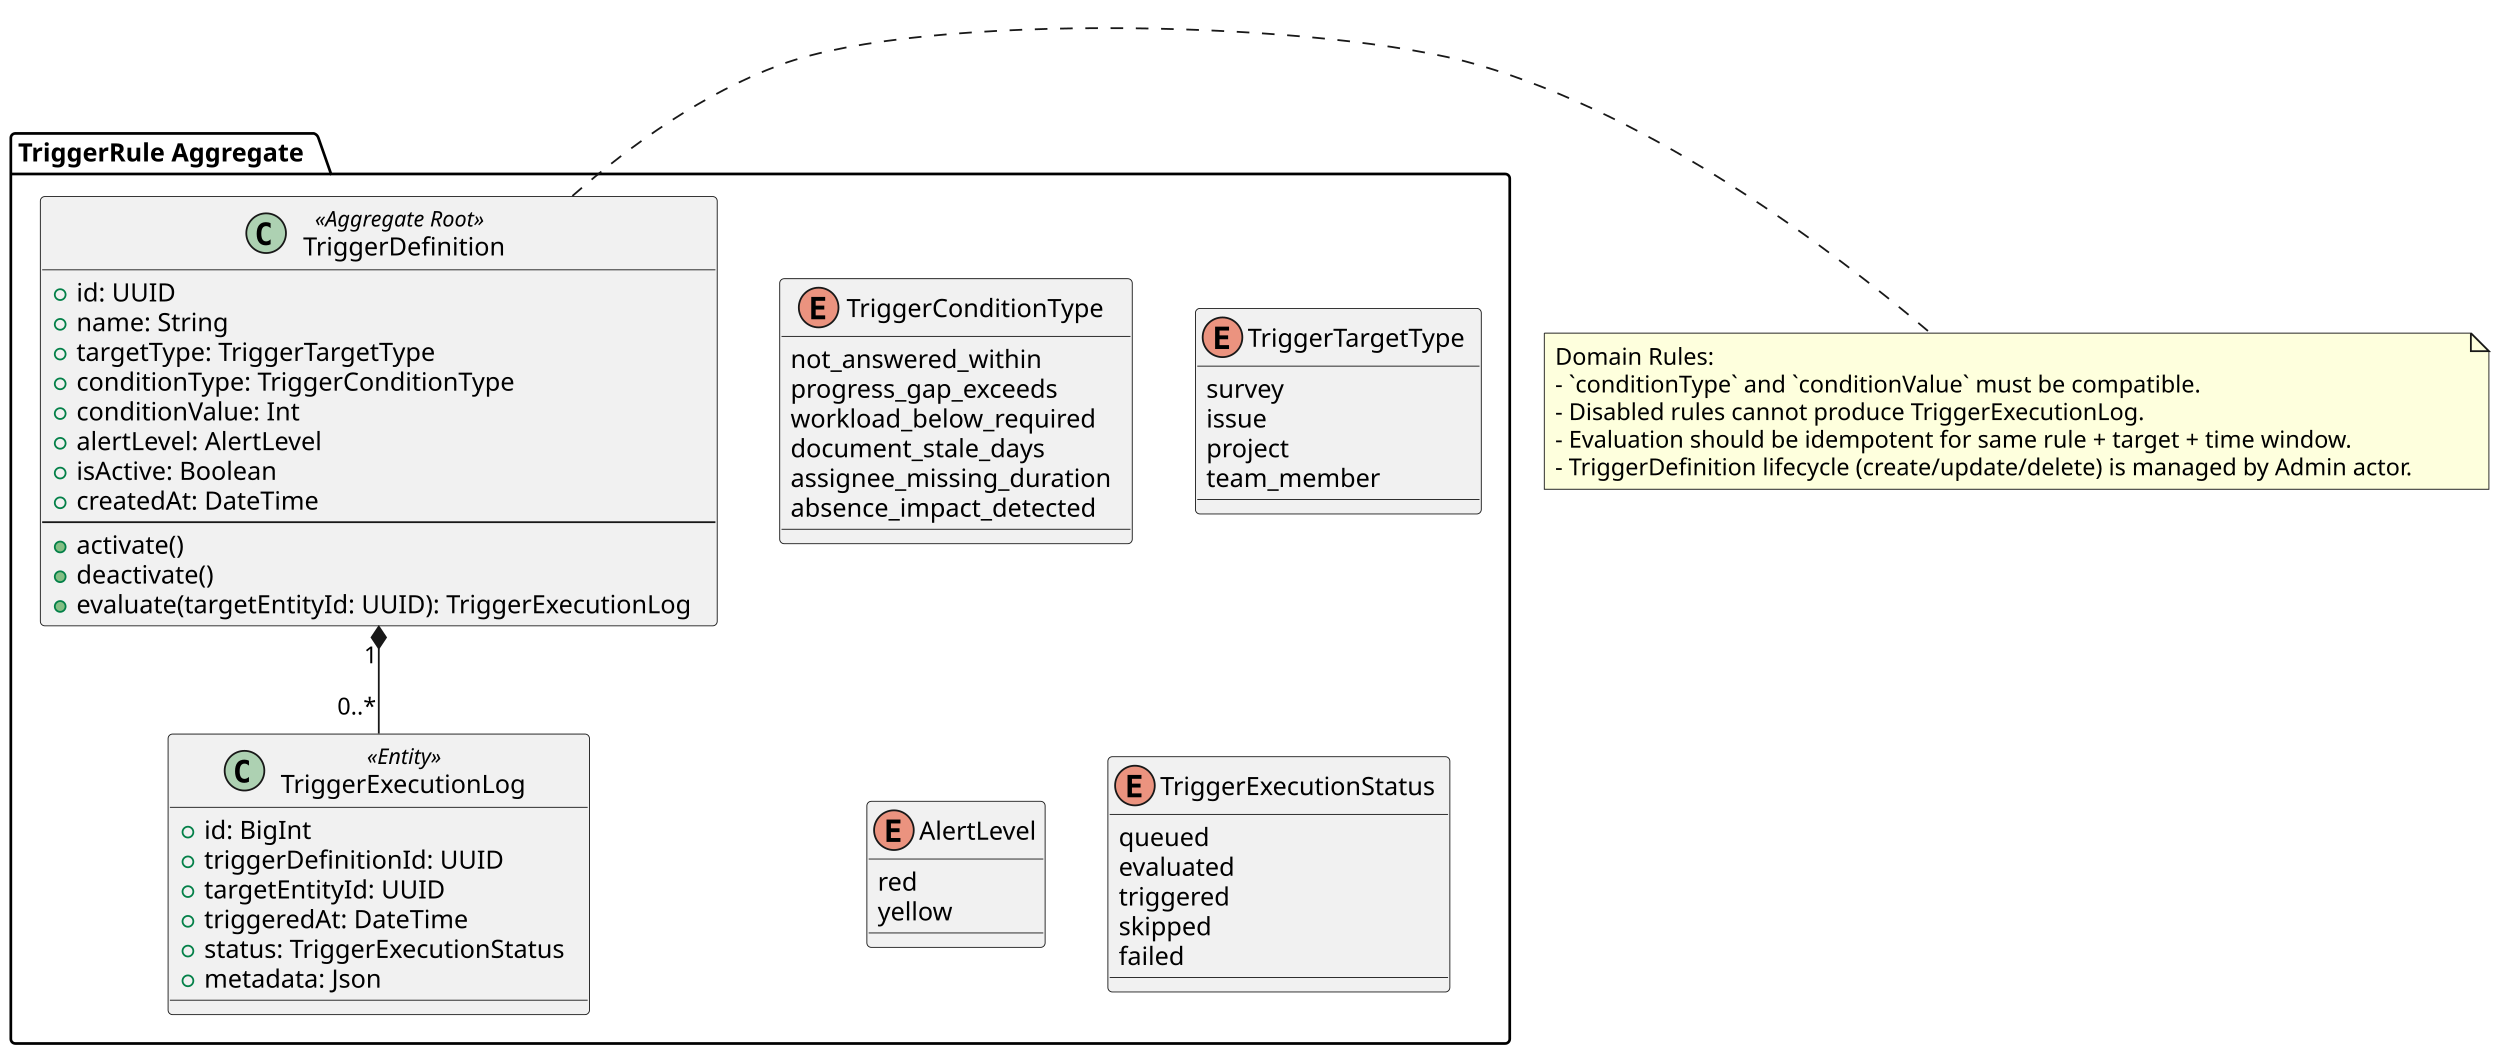
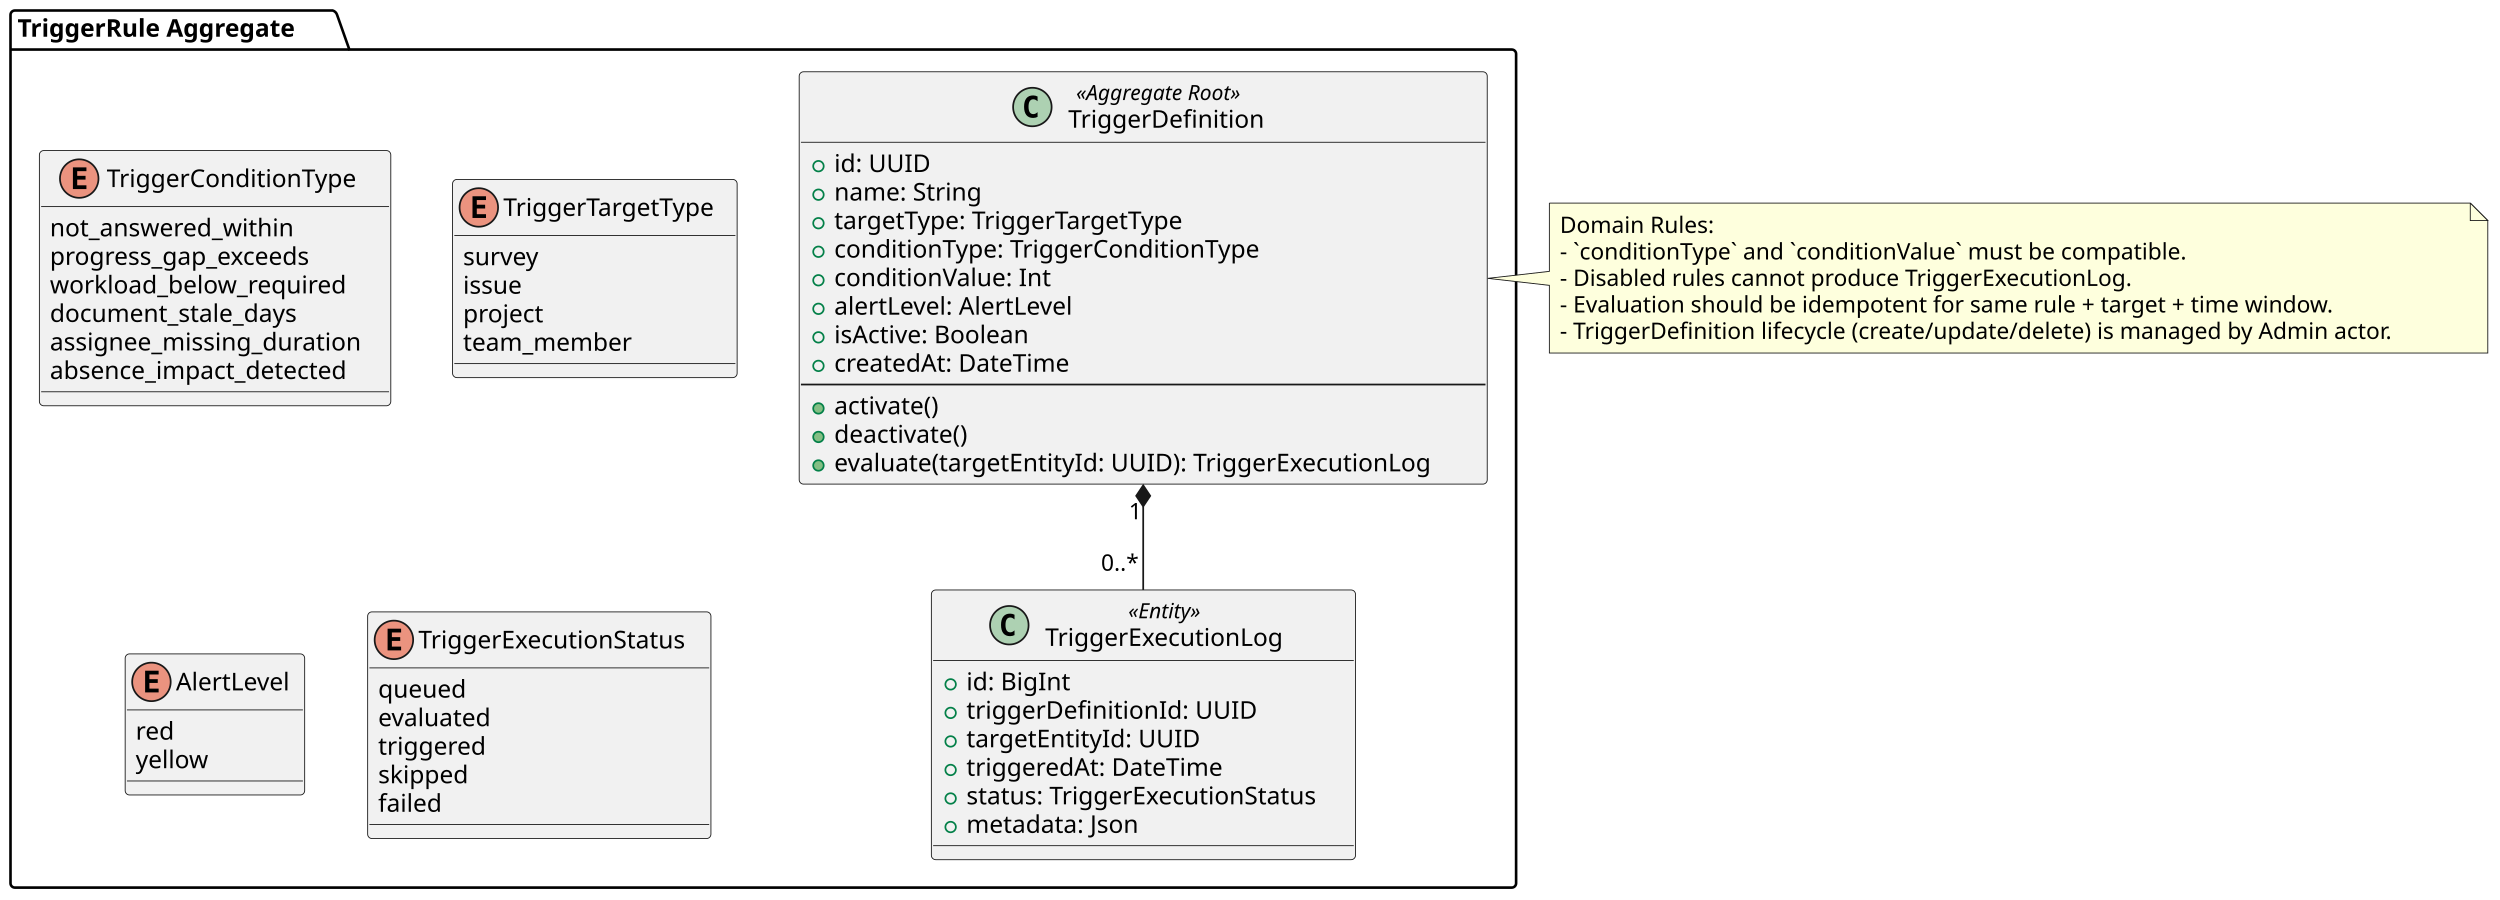
- <svg xmlns="http://www.w3.org/2000/svg" contentStyleType="text/css" data-diagram-type="CLASS" height="585px" preserveAspectRatio="none" style="width:1386px;height:585px;background:#FFFFFF;" version="1.1" viewBox="0 0 1386 585" width="1386px" zoomAndPan="magnify">
+ <svg xmlns="http://www.w3.org/2000/svg" contentStyleType="text/css" data-diagram-type="CLASS" height="514px" preserveAspectRatio="none" style="width:1428px;height:514px;background:#FFFFFF;" version="1.1" viewBox="0 0 1428 514" width="1428px" zoomAndPan="magnify">
  <defs />
  <g>
    <g class="cluster" data-qualified-name="TriggerRule Aggregate" data-source-line="1" id="ent0002">
-       <path d="M8.5,73.97 L174.027,73.97 A3.75,3.75 0 0 1 176.527,76.47 L183.527,96.458 L834.5,96.458 A2.5,2.5 0 0 1 837,98.958 L837,576.01 A2.5,2.5 0 0 1 834.5,578.51 L8.5,578.51 A2.5,2.5 0 0 1 6,576.01 L6,76.47 A2.5,2.5 0 0 1 8.5,73.97" fill="none" style="stroke:#000000;stroke-width:1.5;" />
-       <line style="stroke:#000000;stroke-width:1.5;" x1="6" x2="183.527" y1="96.458" y2="96.458" />
-       <text fill="#000000" font-family="sans-serif" font-size="14" font-weight="bold" lengthAdjust="spacing" textLength="164.527" x="10" y="89.505">TriggerRule Aggregate</text>
+       <path d="M8.5,6 L190.044,6 A3.75,3.75 0 0 1 192.544,8.5 L199.544,28.297 L863.5,28.297 A2.5,2.5 0 0 1 866,30.797 L866,504.5 A2.5,2.5 0 0 1 863.5,507 L8.5,507 A2.5,2.5 0 0 1 6,504.5 L6,8.5 A2.5,2.5 0 0 1 8.5,6" fill="none" style="stroke:#000000;stroke-width:1.5;" />
+       <line style="stroke:#000000;stroke-width:1.5;" x1="6" x2="199.544" y1="28.297" y2="28.297" />
+       <text fill="#000000" font-family="sans-serif" font-size="14" font-weight="bold" lengthAdjust="spacing" textLength="180.544" x="10" y="20.995">TriggerRule Aggregate</text>
    </g>
    <g class="entity" data-qualified-name="TriggerRule Aggregate.TriggerDefinition" data-source-line="3" id="ent0003">
-       <rect fill="#F1F1F1" height="237.992" rx="2.5" ry="2.5" style="stroke:#181818;stroke-width:0.5;" width="375.255" x="22.37" y="108.97" />
-       <ellipse cx="147.546" cy="129.28" fill="#ADD1B2" rx="11" ry="11" style="stroke:#181818;stroke-width:1;" />
-       <path d="M150.019,135.424 Q149.438,135.722 148.799,135.872 Q148.16,136.021 147.454,136.021 Q144.948,136.021 143.628,134.369 Q142.308,132.718 142.308,129.596 Q142.308,126.467 143.628,124.815 Q144.948,123.163 147.454,123.163 Q148.16,123.163 148.808,123.313 Q149.455,123.462 150.019,123.761 L150.019,126.484 Q149.389,125.903 148.795,125.633 Q148.202,125.363 147.571,125.363 Q146.226,125.363 145.541,126.43 Q144.856,127.496 144.856,129.596 Q144.856,131.688 145.541,132.755 Q146.226,133.822 147.571,133.822 Q148.202,133.822 148.795,133.552 Q149.389,133.282 150.019,132.701 Z " fill="#000000" />
-       <text fill="#000000" font-family="sans-serif" font-size="12" font-style="italic" lengthAdjust="spacing" textLength="103.312" x="174.591" y="125.572">«Aggregate Root»</text>
-       <text fill="#000000" font-family="sans-serif" font-size="14" lengthAdjust="spacing" textLength="116.402" x="168.046" y="141.638">TriggerDefinition</text>
-       <line style="stroke:#181818;stroke-width:0.5;" x1="23.37" x2="396.625" y1="149.591" y2="149.591" />
+       <rect fill="#F1F1F1" height="235.531" rx="2.5" ry="2.5" style="stroke:#181818;stroke-width:0.5;" width="393.008" x="456.5" y="41" />
+       <ellipse cx="589.688" cy="61.133" fill="#ADD1B2" rx="11" ry="11" style="stroke:#181818;stroke-width:1;" />
+       <path d="M592.657,66.773 Q592.079,67.07 591.438,67.211 Q590.797,67.367 590.094,67.367 Q587.594,67.367 586.266,65.727 Q584.954,64.07 584.954,60.945 Q584.954,57.82 586.266,56.164 Q587.594,54.508 590.094,54.508 Q590.797,54.508 591.438,54.664 Q592.094,54.82 592.657,55.117 L592.657,57.836 Q592.032,57.258 591.438,56.992 Q590.844,56.711 590.219,56.711 Q588.875,56.711 588.188,57.789 Q587.5,58.852 587.5,60.945 Q587.5,63.039 588.188,64.117 Q588.875,65.18 590.219,65.18 Q590.844,65.18 591.438,64.914 Q592.032,64.633 592.657,64.055 L592.657,66.773 Z " fill="#000000" />
+       <text fill="#000000" font-family="sans-serif" font-size="12" font-style="italic" lengthAdjust="spacing" textLength="109.172" x="614.668" y="57.139">«Aggregate Root»</text>
+       <text fill="#000000" font-family="sans-serif" font-size="14" lengthAdjust="spacing" textLength="118.132" x="610.188" y="72.964">TriggerDefinition</text>
+       <line style="stroke:#181818;stroke-width:0.5;" x1="457.5" x2="848.508" y1="81.266" y2="81.266" />
      <g data-visibility-modifier="PUBLIC_FIELD">
-         <ellipse cx="33.37" cy="163.335" fill="none" rx="3" ry="3" style="stroke:#038048;stroke-width:1;" />
+         <ellipse cx="467.5" cy="94.914" fill="none" rx="3" ry="3" style="stroke:#038048;stroke-width:1;" />
      </g>
-       <text fill="#000000" font-family="sans-serif" font-size="14" lengthAdjust="spacing" textLength="55.638" x="42.37" y="167.126">id: UUID</text>
+       <text fill="#000000" font-family="sans-serif" font-size="14" lengthAdjust="spacing" textLength="57.347" x="476.5" y="98.261">id: UUID</text>
      <g data-visibility-modifier="PUBLIC_FIELD">
-         <ellipse cx="33.37" cy="179.823" fill="none" rx="3" ry="3" style="stroke:#038048;stroke-width:1;" />
+         <ellipse cx="467.5" cy="111.211" fill="none" rx="3" ry="3" style="stroke:#038048;stroke-width:1;" />
      </g>
-       <text fill="#000000" font-family="sans-serif" font-size="14" lengthAdjust="spacing" textLength="86.119" x="42.37" y="183.614">name: String</text>
+       <text fill="#000000" font-family="sans-serif" font-size="14" lengthAdjust="spacing" textLength="90.651" x="476.5" y="114.558">name: String</text>
      <g data-visibility-modifier="PUBLIC_FIELD">
-         <ellipse cx="33.37" cy="196.312" fill="none" rx="3" ry="3" style="stroke:#038048;stroke-width:1;" />
+         <ellipse cx="467.5" cy="127.508" fill="none" rx="3" ry="3" style="stroke:#038048;stroke-width:1;" />
      </g>
-       <text fill="#000000" font-family="sans-serif" font-size="14" lengthAdjust="spacing" textLength="208.571" x="42.37" y="200.103">targetType: TriggerTargetType</text>
+       <text fill="#000000" font-family="sans-serif" font-size="14" lengthAdjust="spacing" textLength="216.87" x="476.5" y="130.855">targetType: TriggerTargetType</text>
      <g data-visibility-modifier="PUBLIC_FIELD">
-         <ellipse cx="33.37" cy="212.8" fill="none" rx="3" ry="3" style="stroke:#038048;stroke-width:1;" />
+         <ellipse cx="467.5" cy="143.805" fill="none" rx="3" ry="3" style="stroke:#038048;stroke-width:1;" />
      </g>
-       <text fill="#000000" font-family="sans-serif" font-size="14" lengthAdjust="spacing" textLength="254.324" x="42.37" y="216.591">conditionType: TriggerConditionType</text>
+       <text fill="#000000" font-family="sans-serif" font-size="14" lengthAdjust="spacing" textLength="259.718" x="476.5" y="147.151">conditionType: TriggerConditionType</text>
      <g data-visibility-modifier="PUBLIC_FIELD">
-         <ellipse cx="33.37" cy="229.288" fill="none" rx="3" ry="3" style="stroke:#038048;stroke-width:1;" />
+         <ellipse cx="467.5" cy="160.102" fill="none" rx="3" ry="3" style="stroke:#038048;stroke-width:1;" />
      </g>
-       <text fill="#000000" font-family="sans-serif" font-size="14" lengthAdjust="spacing" textLength="128.126" x="42.37" y="233.079">conditionValue: Int</text>
+       <text fill="#000000" font-family="sans-serif" font-size="14" lengthAdjust="spacing" textLength="131.92" x="476.5" y="163.448">conditionValue: Int</text>
      <g data-visibility-modifier="PUBLIC_FIELD">
-         <ellipse cx="33.37" cy="245.777" fill="none" rx="3" ry="3" style="stroke:#038048;stroke-width:1;" />
+         <ellipse cx="467.5" cy="176.398" fill="none" rx="3" ry="3" style="stroke:#038048;stroke-width:1;" />
      </g>
-       <text fill="#000000" font-family="sans-serif" font-size="14" lengthAdjust="spacing" textLength="140.588" x="42.37" y="249.568">alertLevel: AlertLevel</text>
+       <text fill="#000000" font-family="sans-serif" font-size="14" lengthAdjust="spacing" textLength="149.222" x="476.5" y="179.745">alertLevel: AlertLevel</text>
      <g data-visibility-modifier="PUBLIC_FIELD">
-         <ellipse cx="33.37" cy="262.265" fill="none" rx="3" ry="3" style="stroke:#038048;stroke-width:1;" />
+         <ellipse cx="467.5" cy="192.695" fill="none" rx="3" ry="3" style="stroke:#038048;stroke-width:1;" />
      </g>
-       <text fill="#000000" font-family="sans-serif" font-size="14" lengthAdjust="spacing" textLength="114.721" x="42.37" y="266.056">isActive: Boolean</text>
+       <text fill="#000000" font-family="sans-serif" font-size="14" lengthAdjust="spacing" textLength="120.593" x="476.5" y="196.042">isActive: Boolean</text>
      <g data-visibility-modifier="PUBLIC_FIELD">
-         <ellipse cx="33.37" cy="278.753" fill="none" rx="3" ry="3" style="stroke:#038048;stroke-width:1;" />
+         <ellipse cx="467.5" cy="208.992" fill="none" rx="3" ry="3" style="stroke:#038048;stroke-width:1;" />
      </g>
-       <text fill="#000000" font-family="sans-serif" font-size="14" lengthAdjust="spacing" textLength="139.057" x="42.37" y="282.544">createdAt: DateTime</text>
-       <line style="stroke:#181818;stroke-width:1;" x1="23.37" x2="396.625" y1="289.497" y2="289.497" />
+       <text fill="#000000" font-family="sans-serif" font-size="14" lengthAdjust="spacing" textLength="146.023" x="476.5" y="212.339">createdAt: DateTime</text>
+       <line style="stroke:#181818;stroke-width:1;" x1="457.5" x2="848.508" y1="219.641" y2="219.641" />
      <g data-visibility-modifier="PUBLIC_METHOD">
-         <ellipse cx="33.37" cy="303.241" fill="#84BE84" rx="3" ry="3" style="stroke:#038048;stroke-width:1;" />
+         <ellipse cx="467.5" cy="233.289" fill="#84BE84" rx="3" ry="3" style="stroke:#038048;stroke-width:1;" />
      </g>
-       <text fill="#000000" font-family="sans-serif" font-size="14" lengthAdjust="spacing" textLength="61.305" x="42.37" y="307.033">activate()</text>
+       <text fill="#000000" font-family="sans-serif" font-size="14" lengthAdjust="spacing" textLength="67.546" x="476.5" y="236.636">activate()</text>
      <g data-visibility-modifier="PUBLIC_METHOD">
-         <ellipse cx="33.37" cy="319.73" fill="#84BE84" rx="3" ry="3" style="stroke:#038048;stroke-width:1;" />
+         <ellipse cx="467.5" cy="249.586" fill="#84BE84" rx="3" ry="3" style="stroke:#038048;stroke-width:1;" />
      </g>
-       <text fill="#000000" font-family="sans-serif" font-size="14" lengthAdjust="spacing" textLength="77.916" x="42.37" y="323.521">deactivate()</text>
+       <text fill="#000000" font-family="sans-serif" font-size="14" lengthAdjust="spacing" textLength="85.046" x="476.5" y="252.933">deactivate()</text>
      <g data-visibility-modifier="PUBLIC_METHOD">
-         <ellipse cx="33.37" cy="336.218" fill="#84BE84" rx="3" ry="3" style="stroke:#038048;stroke-width:1;" />
+         <ellipse cx="467.5" cy="265.883" fill="#84BE84" rx="3" ry="3" style="stroke:#038048;stroke-width:1;" />
      </g>
-       <text fill="#000000" font-family="sans-serif" font-size="14" lengthAdjust="spacing" textLength="349.255" x="42.37" y="340.009">evaluate(targetEntityId: UUID): TriggerExecutionLog</text>
+       <text fill="#000000" font-family="sans-serif" font-size="14" lengthAdjust="spacing" textLength="367.008" x="476.5" y="269.229">evaluate(targetEntityId: UUID): TriggerExecutionLog</text>
    </g>
    <g class="entity" data-qualified-name="TriggerRule Aggregate.TriggerConditionType" data-source-line="18" id="ent0004">
-       <rect fill="#F1F1F1" height="146.93" rx="2.5" ry="2.5" style="stroke:#181818;stroke-width:0.5;" width="195.456" x="432.27" y="154.5" />
-       <ellipse cx="453.866" cy="170.5" fill="#EB937F" rx="11" ry="11" style="stroke:#181818;stroke-width:1;" />
-       <path d="M457.48,177 L449.761,177 L449.761,164.607 L457.48,164.607 L457.48,166.765 L452.209,166.765 L452.209,169.438 L456.982,169.438 L456.982,171.596 L452.209,171.596 L452.209,174.842 L457.48,174.842 Z " fill="#000000" />
-       <text fill="#000000" font-family="sans-serif" font-size="14" lengthAdjust="spacing" textLength="148.798" x="469.332" y="175.791">TriggerConditionType</text>
-       <line style="stroke:#181818;stroke-width:0.5;" x1="433.27" x2="626.726" y1="186.5" y2="186.5" />
-       <text fill="#000000" font-family="sans-serif" font-size="14" lengthAdjust="spacing" textLength="142.502" x="438.27" y="204.035">not_answered_within</text>
-       <text fill="#000000" font-family="sans-serif" font-size="14" lengthAdjust="spacing" textLength="154.048" x="438.27" y="220.523">progress_gap_exceeds</text>
-       <text fill="#000000" font-family="sans-serif" font-size="14" lengthAdjust="spacing" textLength="173.947" x="438.27" y="237.012">workload_below_required</text>
-       <text fill="#000000" font-family="sans-serif" font-size="14" lengthAdjust="spacing" textLength="145.011" x="438.27" y="253.5">document_stale_days</text>
-       <text fill="#000000" font-family="sans-serif" font-size="14" lengthAdjust="spacing" textLength="183.456" x="438.27" y="269.988">assignee_missing_duration</text>
-       <text fill="#000000" font-family="sans-serif" font-size="14" lengthAdjust="spacing" textLength="173.872" x="438.27" y="286.477">absence_impact_detected</text>
-       <line style="stroke:#181818;stroke-width:0.5;" x1="433.27" x2="626.726" y1="293.43" y2="293.43" />
+       <rect fill="#F1F1F1" height="145.781" rx="2.5" ry="2.5" style="stroke:#181818;stroke-width:0.5;" width="200.72" x="22.5" y="86" />
+       <ellipse cx="45.256" cy="102" fill="#EB937F" rx="11" ry="11" style="stroke:#181818;stroke-width:1;" />
+       <path d="M49.365,108 L41.647,108 L41.647,95.609 L49.365,95.609 L49.365,97.766 L44.1,97.766 L44.1,100.438 L48.865,100.438 L48.865,102.594 L44.1,102.594 L44.1,105.844 L49.365,105.844 L49.365,108 Z " fill="#000000" />
+       <text fill="#000000" font-family="sans-serif" font-size="14" lengthAdjust="spacing" textLength="151.484" x="60.979" y="106.847">TriggerConditionType</text>
+       <line style="stroke:#181818;stroke-width:0.5;" x1="23.5" x2="222.22" y1="118" y2="118" />
+       <text fill="#000000" font-family="sans-serif" font-size="14" lengthAdjust="spacing" textLength="147.458" x="28.5" y="134.995">not_answered_within</text>
+       <text fill="#000000" font-family="sans-serif" font-size="14" lengthAdjust="spacing" textLength="159.407" x="28.5" y="151.292">progress_gap_exceeds</text>
+       <text fill="#000000" font-family="sans-serif" font-size="14" lengthAdjust="spacing" textLength="178.48" x="28.5" y="167.589">workload_below_required</text>
+       <text fill="#000000" font-family="sans-serif" font-size="14" lengthAdjust="spacing" textLength="151.546" x="28.5" y="183.886">document_stale_days</text>
+       <text fill="#000000" font-family="sans-serif" font-size="14" lengthAdjust="spacing" textLength="188.72" x="28.5" y="200.183">assignee_missing_duration</text>
+       <text fill="#000000" font-family="sans-serif" font-size="14" lengthAdjust="spacing" textLength="183.025" x="28.5" y="216.48">absence_impact_detected</text>
+       <line style="stroke:#181818;stroke-width:0.5;" x1="23.5" x2="222.22" y1="223.781" y2="223.781" />
    </g>
    <g class="entity" data-qualified-name="TriggerRule Aggregate.TriggerTargetType" data-source-line="27" id="ent0005">
-       <rect fill="#F1F1F1" height="113.953" rx="2.5" ry="2.5" style="stroke:#181818;stroke-width:0.5;" width="158.472" x="662.76" y="170.99" />
-       <ellipse cx="677.76" cy="186.99" fill="#EB937F" rx="11" ry="11" style="stroke:#181818;stroke-width:1;" />
-       <path d="M681.374,193.49 L673.654,193.49 L673.654,181.097 L681.374,181.097 L681.374,183.255 L676.103,183.255 L676.103,185.928 L680.876,185.928 L680.876,188.086 L676.103,188.086 L676.103,191.332 L681.374,191.332 Z " fill="#000000" />
-       <text fill="#000000" font-family="sans-serif" font-size="14" lengthAdjust="spacing" textLength="126.472" x="691.76" y="192.281">TriggerTargetType</text>
-       <line style="stroke:#181818;stroke-width:0.5;" x1="663.76" x2="820.232" y1="202.99" y2="202.99" />
-       <text fill="#000000" font-family="sans-serif" font-size="14" lengthAdjust="spacing" textLength="43.914" x="668.76" y="220.525">survey</text>
-       <text fill="#000000" font-family="sans-serif" font-size="14" lengthAdjust="spacing" textLength="34.809" x="668.76" y="237.013">issue</text>
-       <text fill="#000000" font-family="sans-serif" font-size="14" lengthAdjust="spacing" textLength="47.605" x="668.76" y="253.502">project</text>
-       <text fill="#000000" font-family="sans-serif" font-size="14" lengthAdjust="spacing" textLength="97.118" x="668.76" y="269.99">team_member</text>
-       <line style="stroke:#181818;stroke-width:0.5;" x1="663.76" x2="820.232" y1="276.943" y2="276.943" />
+       <rect fill="#F1F1F1" height="113.188" rx="2.5" ry="2.5" style="stroke:#181818;stroke-width:0.5;" width="162.553" x="258.5" y="102.5" />
+       <ellipse cx="273.5" cy="118.5" fill="#EB937F" rx="11" ry="11" style="stroke:#181818;stroke-width:1;" />
+       <path d="M277.609,124.5 L269.891,124.5 L269.891,112.109 L277.609,112.109 L277.609,114.266 L272.344,114.266 L272.344,116.938 L277.109,116.938 L277.109,119.094 L272.344,119.094 L272.344,122.344 L277.609,122.344 L277.609,124.5 Z " fill="#000000" />
+       <text fill="#000000" font-family="sans-serif" font-size="14" lengthAdjust="spacing" textLength="130.553" x="287.5" y="123.347">TriggerTargetType</text>
+       <line style="stroke:#181818;stroke-width:0.5;" x1="259.5" x2="420.053" y1="134.5" y2="134.5" />
+       <text fill="#000000" font-family="sans-serif" font-size="14" lengthAdjust="spacing" textLength="47.106" x="264.5" y="151.495">survey</text>
+       <text fill="#000000" font-family="sans-serif" font-size="14" lengthAdjust="spacing" textLength="35.964" x="264.5" y="167.792">issue</text>
+       <text fill="#000000" font-family="sans-serif" font-size="14" lengthAdjust="spacing" textLength="48.898" x="264.5" y="184.089">project</text>
+       <text fill="#000000" font-family="sans-serif" font-size="14" lengthAdjust="spacing" textLength="102.464" x="264.5" y="200.386">team_member</text>
+       <line style="stroke:#181818;stroke-width:0.5;" x1="259.5" x2="420.053" y1="207.688" y2="207.688" />
    </g>
    <g class="entity" data-qualified-name="TriggerRule Aggregate.AlertLevel" data-source-line="34" id="ent0006">
-       <rect fill="#F1F1F1" height="80.977" rx="2.5" ry="2.5" style="stroke:#181818;stroke-width:0.5;" width="98.828" x="480.59" y="444.25" />
-       <ellipse cx="495.59" cy="460.25" fill="#EB937F" rx="11" ry="11" style="stroke:#181818;stroke-width:1;" />
-       <path d="M499.204,466.75 L491.485,466.75 L491.485,454.357 L499.204,454.357 L499.204,456.515 L493.933,456.515 L493.933,459.188 L498.706,459.188 L498.706,461.346 L493.933,461.346 L493.933,464.592 L499.204,464.592 Z " fill="#000000" />
-       <text fill="#000000" font-family="sans-serif" font-size="14" lengthAdjust="spacing" textLength="66.828" x="509.59" y="465.541">AlertLevel</text>
-       <line style="stroke:#181818;stroke-width:0.5;" x1="481.59" x2="578.418" y1="476.25" y2="476.25" />
-       <text fill="#000000" font-family="sans-serif" font-size="14" lengthAdjust="spacing" textLength="22.34" x="486.59" y="493.785">red</text>
-       <text fill="#000000" font-family="sans-serif" font-size="14" lengthAdjust="spacing" textLength="42.595" x="486.59" y="510.273">yellow</text>
-       <line style="stroke:#181818;stroke-width:0.5;" x1="481.59" x2="578.418" y1="517.227" y2="517.227" />
+       <rect fill="#F1F1F1" height="80.594" rx="2.5" ry="2.5" style="stroke:#181818;stroke-width:0.5;" width="102.526" x="71.5" y="373.5" />
+       <ellipse cx="86.5" cy="389.5" fill="#EB937F" rx="11" ry="11" style="stroke:#181818;stroke-width:1;" />
+       <path d="M90.609,395.5 L82.891,395.5 L82.891,383.109 L90.609,383.109 L90.609,385.266 L85.344,385.266 L85.344,387.938 L90.109,387.938 L90.109,390.094 L85.344,390.094 L85.344,393.344 L90.609,393.344 L90.609,395.5 Z " fill="#000000" />
+       <text fill="#000000" font-family="sans-serif" font-size="14" lengthAdjust="spacing" textLength="70.526" x="100.5" y="394.347">AlertLevel</text>
+       <line style="stroke:#181818;stroke-width:0.5;" x1="72.5" x2="173.026" y1="405.5" y2="405.5" />
+       <text fill="#000000" font-family="sans-serif" font-size="14" lengthAdjust="spacing" textLength="23.256" x="77.5" y="422.495">red</text>
+       <text fill="#000000" font-family="sans-serif" font-size="14" lengthAdjust="spacing" textLength="44.693" x="77.5" y="438.792">yellow</text>
+       <line style="stroke:#181818;stroke-width:0.5;" x1="72.5" x2="173.026" y1="446.094" y2="446.094" />
    </g>
    <g class="entity" data-qualified-name="TriggerRule Aggregate.TriggerExecutionLog" data-source-line="39" id="ent0007">
-       <rect fill="#F1F1F1" height="155.551" rx="2.5" ry="2.5" style="stroke:#181818;stroke-width:0.5;" width="233.614" x="93.19" y="406.96" />
-       <ellipse cx="135.55" cy="427.271" fill="#ADD1B2" rx="11" ry="11" style="stroke:#181818;stroke-width:1;" />
-       <path d="M138.024,433.414 Q137.442,433.712 136.803,433.862 Q136.164,434.011 135.459,434.011 Q132.952,434.011 131.632,432.359 Q130.312,430.708 130.312,427.587 Q130.312,424.457 131.632,422.805 Q132.952,421.153 135.459,421.153 Q136.164,421.153 136.812,421.303 Q137.459,421.452 138.024,421.751 L138.024,424.474 Q137.393,423.893 136.799,423.623 Q136.206,423.353 135.575,423.353 Q134.23,423.353 133.545,424.42 Q132.86,425.486 132.86,427.587 Q132.86,429.678 133.545,430.745 Q134.23,431.812 135.575,431.812 Q136.206,431.812 136.799,431.542 Q137.393,431.272 138.024,430.691 Z " fill="#000000" />
-       <text fill="#000000" font-family="sans-serif" font-size="12" font-style="italic" lengthAdjust="spacing" textLength="45.24" x="203.417" y="423.562">«Entity»</text>
-       <text fill="#000000" font-family="sans-serif" font-size="14" lengthAdjust="spacing" textLength="140.814" x="155.63" y="439.628">TriggerExecutionLog</text>
-       <line style="stroke:#181818;stroke-width:0.5;" x1="94.19" x2="325.804" y1="447.581" y2="447.581" />
+       <rect fill="#F1F1F1" height="154.047" rx="2.5" ry="2.5" style="stroke:#181818;stroke-width:0.5;" width="242.269" x="532" y="337" />
+       <ellipse cx="576.523" cy="357.133" fill="#ADD1B2" rx="11" ry="11" style="stroke:#181818;stroke-width:1;" />
+       <path d="M579.491,362.773 Q578.913,363.07 578.273,363.211 Q577.632,363.367 576.929,363.367 Q574.429,363.367 573.101,361.727 Q571.788,360.07 571.788,356.945 Q571.788,353.82 573.101,352.164 Q574.429,350.508 576.929,350.508 Q577.632,350.508 578.273,350.664 Q578.929,350.82 579.491,351.117 L579.491,353.836 Q578.866,353.258 578.273,352.992 Q577.679,352.711 577.054,352.711 Q575.71,352.711 575.023,353.789 Q574.335,354.852 574.335,356.945 Q574.335,359.039 575.023,360.117 Q575.71,361.18 577.054,361.18 Q577.679,361.18 578.273,360.914 Q578.866,360.633 579.491,360.055 L579.491,362.773 Z " fill="#000000" />
+       <text fill="#000000" font-family="sans-serif" font-size="12" font-style="italic" lengthAdjust="spacing" textLength="49.846" x="644.461" y="353.139">«Entity»</text>
+       <text fill="#000000" font-family="sans-serif" font-size="14" lengthAdjust="spacing" textLength="144.724" x="597.023" y="368.964">TriggerExecutionLog</text>
+       <line style="stroke:#181818;stroke-width:0.5;" x1="533" x2="773.269" y1="377.266" y2="377.266" />
      <g data-visibility-modifier="PUBLIC_FIELD">
-         <ellipse cx="104.19" cy="461.325" fill="none" rx="3" ry="3" style="stroke:#038048;stroke-width:1;" />
+         <ellipse cx="543" cy="390.914" fill="none" rx="3" ry="3" style="stroke:#038048;stroke-width:1;" />
      </g>
-       <text fill="#000000" font-family="sans-serif" font-size="14" lengthAdjust="spacing" textLength="60.505" x="113.19" y="465.116">id: BigInt</text>
+       <text fill="#000000" font-family="sans-serif" font-size="14" lengthAdjust="spacing" textLength="62.815" x="552" y="394.261">id: BigInt</text>
      <g data-visibility-modifier="PUBLIC_FIELD">
-         <ellipse cx="104.19" cy="477.813" fill="none" rx="3" ry="3" style="stroke:#038048;stroke-width:1;" />
+         <ellipse cx="543" cy="407.211" fill="none" rx="3" ry="3" style="stroke:#038048;stroke-width:1;" />
      </g>
-       <text fill="#000000" font-family="sans-serif" font-size="14" lengthAdjust="spacing" textLength="168.41" x="113.19" y="481.604">triggerDefinitionId: UUID</text>
+       <text fill="#000000" font-family="sans-serif" font-size="14" lengthAdjust="spacing" textLength="172.655" x="552" y="410.558">triggerDefinitionId: UUID</text>
      <g data-visibility-modifier="PUBLIC_FIELD">
-         <ellipse cx="104.19" cy="494.302" fill="none" rx="3" ry="3" style="stroke:#038048;stroke-width:1;" />
+         <ellipse cx="543" cy="423.508" fill="none" rx="3" ry="3" style="stroke:#038048;stroke-width:1;" />
      </g>
-       <text fill="#000000" font-family="sans-serif" font-size="14" lengthAdjust="spacing" textLength="134.196" x="113.19" y="498.093">targetEntityId: UUID</text>
+       <text fill="#000000" font-family="sans-serif" font-size="14" lengthAdjust="spacing" textLength="141.272" x="552" y="426.854">targetEntityId: UUID</text>
      <g data-visibility-modifier="PUBLIC_FIELD">
-         <ellipse cx="104.19" cy="510.79" fill="none" rx="3" ry="3" style="stroke:#038048;stroke-width:1;" />
+         <ellipse cx="543" cy="439.805" fill="none" rx="3" ry="3" style="stroke:#038048;stroke-width:1;" />
      </g>
-       <text fill="#000000" font-family="sans-serif" font-size="14" lengthAdjust="spacing" textLength="151.389" x="113.19" y="514.581">triggeredAt: DateTime</text>
+       <text fill="#000000" font-family="sans-serif" font-size="14" lengthAdjust="spacing" textLength="157.165" x="552" y="443.151">triggeredAt: DateTime</text>
      <g data-visibility-modifier="PUBLIC_FIELD">
-         <ellipse cx="104.19" cy="527.278" fill="none" rx="3" ry="3" style="stroke:#038048;stroke-width:1;" />
+         <ellipse cx="543" cy="456.102" fill="none" rx="3" ry="3" style="stroke:#038048;stroke-width:1;" />
      </g>
-       <text fill="#000000" font-family="sans-serif" font-size="14" lengthAdjust="spacing" textLength="207.614" x="113.19" y="531.069">status: TriggerExecutionStatus</text>
+       <text fill="#000000" font-family="sans-serif" font-size="14" lengthAdjust="spacing" textLength="216.269" x="552" y="459.448">status: TriggerExecutionStatus</text>
      <g data-visibility-modifier="PUBLIC_FIELD">
-         <ellipse cx="104.19" cy="543.767" fill="none" rx="3" ry="3" style="stroke:#038048;stroke-width:1;" />
+         <ellipse cx="543" cy="472.398" fill="none" rx="3" ry="3" style="stroke:#038048;stroke-width:1;" />
      </g>
-       <text fill="#000000" font-family="sans-serif" font-size="14" lengthAdjust="spacing" textLength="100.987" x="113.19" y="547.558">metadata: Json</text>
-       <line style="stroke:#181818;stroke-width:0.5;" x1="94.19" x2="325.804" y1="554.511" y2="554.511" />
+       <text fill="#000000" font-family="sans-serif" font-size="14" lengthAdjust="spacing" textLength="105.882" x="552" y="475.745">metadata: Json</text>
+       <line style="stroke:#181818;stroke-width:0.5;" x1="533" x2="773.269" y1="483.047" y2="483.047" />
    </g>
    <g class="entity" data-qualified-name="TriggerRule Aggregate.TriggerExecutionStatus" data-source-line="48" id="ent0008">
-       <rect fill="#F1F1F1" height="130.441" rx="2.5" ry="2.5" style="stroke:#181818;stroke-width:0.5;" width="189.589" x="614.21" y="419.51" />
-       <ellipse cx="629.21" cy="435.51" fill="#EB937F" rx="11" ry="11" style="stroke:#181818;stroke-width:1;" />
-       <path d="M632.824,442.01 L625.105,442.01 L625.105,429.617 L632.824,429.617 L632.824,431.775 L627.553,431.775 L627.553,434.448 L632.326,434.448 L632.326,436.606 L627.553,436.606 L627.553,439.852 L632.824,439.852 Z " fill="#000000" />
-       <text fill="#000000" font-family="sans-serif" font-size="14" lengthAdjust="spacing" textLength="157.589" x="643.21" y="440.801">TriggerExecutionStatus</text>
-       <line style="stroke:#181818;stroke-width:0.5;" x1="615.21" x2="802.799" y1="451.51" y2="451.51" />
-       <text fill="#000000" font-family="sans-serif" font-size="14" lengthAdjust="spacing" textLength="50.6" x="620.21" y="469.045">queued</text>
-       <text fill="#000000" font-family="sans-serif" font-size="14" lengthAdjust="spacing" textLength="65.092" x="620.21" y="485.533">evaluated</text>
-       <text fill="#000000" font-family="sans-serif" font-size="14" lengthAdjust="spacing" textLength="62.61" x="620.21" y="502.022">triggered</text>
-       <text fill="#000000" font-family="sans-serif" font-size="14" lengthAdjust="spacing" textLength="53.601" x="620.21" y="518.51">skipped</text>
-       <text fill="#000000" font-family="sans-serif" font-size="14" lengthAdjust="spacing" textLength="37.584" x="620.21" y="534.998">failed</text>
-       <line style="stroke:#181818;stroke-width:0.5;" x1="615.21" x2="802.799" y1="541.951" y2="541.951" />
+       <rect fill="#F1F1F1" height="129.484" rx="2.5" ry="2.5" style="stroke:#181818;stroke-width:0.5;" width="196.083" x="210" y="349.5" />
+       <ellipse cx="225" cy="365.5" fill="#EB937F" rx="11" ry="11" style="stroke:#181818;stroke-width:1;" />
+       <path d="M229.109,371.5 L221.391,371.5 L221.391,359.109 L229.109,359.109 L229.109,361.266 L223.844,361.266 L223.844,363.938 L228.609,363.938 L228.609,366.094 L223.844,366.094 L223.844,369.344 L229.109,369.344 L229.109,371.5 Z " fill="#000000" />
+       <text fill="#000000" font-family="sans-serif" font-size="14" lengthAdjust="spacing" textLength="164.083" x="239" y="370.347">TriggerExecutionStatus</text>
+       <line style="stroke:#181818;stroke-width:0.5;" x1="211" x2="405.083" y1="381.5" y2="381.5" />
+       <text fill="#000000" font-family="sans-serif" font-size="14" lengthAdjust="spacing" textLength="52.746" x="216" y="398.495">queued</text>
+       <text fill="#000000" font-family="sans-serif" font-size="14" lengthAdjust="spacing" textLength="69.809" x="216" y="414.792">evaluated</text>
+       <text fill="#000000" font-family="sans-serif" font-size="14" lengthAdjust="spacing" textLength="64.777" x="216" y="431.089">triggered</text>
+       <text fill="#000000" font-family="sans-serif" font-size="14" lengthAdjust="spacing" textLength="54.565" x="216" y="447.386">skipped</text>
+       <text fill="#000000" font-family="sans-serif" font-size="14" lengthAdjust="spacing" textLength="38.787" x="216" y="463.683">failed</text>
+       <line style="stroke:#181818;stroke-width:0.5;" x1="211" x2="405.083" y1="470.984" y2="470.984" />
    </g>
    <g class="entity" data-qualified-name="GMN10" data-source-line="60" id="ent0011">
-       <path d="M856.16,184.69 L856.16,271.243 L1379.85,271.243 L1379.85,194.69 L1369.85,184.69 L856.16,184.69" fill="#FEFFDD" style="stroke:#181818;stroke-width:0.5;" />
-       <path d="M1369.85,184.69 L1369.85,194.69 L1379.85,194.69 L1369.85,184.69" fill="#FEFFDD" style="stroke:#181818;stroke-width:1;" />
-       <text fill="#000000" font-family="sans-serif" font-size="13" lengthAdjust="spacing" textLength="91.006" x="862.16" y="202.258">Domain Rules:</text>
-       <text fill="#000000" font-family="sans-serif" font-size="13" lengthAdjust="spacing" textLength="392.584" x="862.16" y="217.569">- `conditionType` and `conditionValue` must be compatible.</text>
-       <text fill="#000000" font-family="sans-serif" font-size="13" lengthAdjust="spacing" textLength="343.097" x="862.16" y="232.88">- Disabled rules cannot produce TriggerExecutionLog.</text>
-       <text fill="#000000" font-family="sans-serif" font-size="13" lengthAdjust="spacing" textLength="466.185" x="862.16" y="248.19">- Evaluation should be idempotent for same rule + target + time window.</text>
-       <text fill="#000000" font-family="sans-serif" font-size="13" lengthAdjust="spacing" textLength="502.69" x="862.16" y="263.5">- TriggerDefinition lifecycle (create/update/delete) is managed by Admin actor.</text>
+       <path d="M885,116 L885,155 L849.78,159 L885,163 L885,201.664 A0,0 0 0 0 885,201.664 L1421.023,201.664 A0,0 0 0 0 1421.023,201.664 L1421.023,126 L1411.023,116 L885,116 A0,0 0 0 0 885,116" fill="#FEFFDD" style="stroke:#181818;stroke-width:0.5;" />
+       <path d="M1411.023,116 L1411.023,126 L1421.023,126 L1411.023,116" fill="#FEFFDD" style="stroke:#181818;stroke-width:0.5;" />
+       <text fill="#000000" font-family="sans-serif" font-size="13" lengthAdjust="spacing" textLength="94.612" x="891" y="133.067">Domain Rules:</text>
+       <text fill="#000000" font-family="sans-serif" font-size="13" lengthAdjust="spacing" textLength="394.456" x="891" y="148.2">- `conditionType` and `conditionValue` must be compatible.</text>
+       <text fill="#000000" font-family="sans-serif" font-size="13" lengthAdjust="spacing" textLength="350.143" x="891" y="163.333">- Disabled rules cannot produce TriggerExecutionLog.</text>
+       <text fill="#000000" font-family="sans-serif" font-size="13" lengthAdjust="spacing" textLength="480.188" x="891" y="178.465">- Evaluation should be idempotent for same rule + target + time window.</text>
+       <text fill="#000000" font-family="sans-serif" font-size="13" lengthAdjust="spacing" textLength="515.023" x="891" y="193.598">- TriggerDefinition lifecycle (create/update/delete) is managed by Admin actor.</text>
    </g>
    <g class="link" data-entity-1="ent0003" data-entity-2="ent0007" data-link-type="composition" data-source-line="56" id="lnk9">
-       <path codeLine="56" d="M210,359.4 C210,379.54 210,387.98 210,406.7" fill="none" id="TriggerDefinition-backto-TriggerExecutionLog" style="stroke:#181818;stroke-width:1;" />
-       <polygon fill="#181818" points="210,347.4,206,353.4,210,359.4,214,353.4,210,347.4" style="stroke:#181818;stroke-width:1;" />
-       <text fill="#000000" font-family="sans-serif" font-size="13" lengthAdjust="spacing" textLength="8.22" x="201.763" y="367.713">1</text>
-       <text fill="#000000" font-family="sans-serif" font-size="13" lengthAdjust="spacing" textLength="22.712" x="186.986" y="396.131">0..*</text>
-     </g>
-     <g class="link" data-entity-1="ent0003" data-entity-2="ent0011" data-link-type="association" data-source-line="60" id="lnk12">
-       <path d="M317.33,108.65 C350.97,79.19 390.42,51.61 432.5,35.97 C513.11,6 736.99,11.72 819.5,35.97 C917.93,64.89 1014.59,137.41 1070.15,184.58" fill="none" id="TriggerDefinition-GMN10" style="stroke:#181818;stroke-width:1;stroke-dasharray:7,7;" />
+       <path codeLine="56" d="M653,289.24 C653,309.54 653,318.15 653,336.98" fill="none" id="TriggerDefinition-backto-TriggerExecutionLog" style="stroke:#181818;stroke-width:1;" />
+       <polygon fill="#181818" points="653,277.24,649,283.24,653,289.24,657,283.24,653,277.24" style="stroke:#181818;stroke-width:1;" />
+       <text fill="#000000" font-family="sans-serif" font-size="13" lengthAdjust="spacing" textLength="8.271" x="644.776" y="296.594">1</text>
+       <text fill="#000000" font-family="sans-serif" font-size="13" lengthAdjust="spacing" textLength="23.036" x="628.893" y="325.995">0..*</text>
    </g>
  </g>
</svg>
